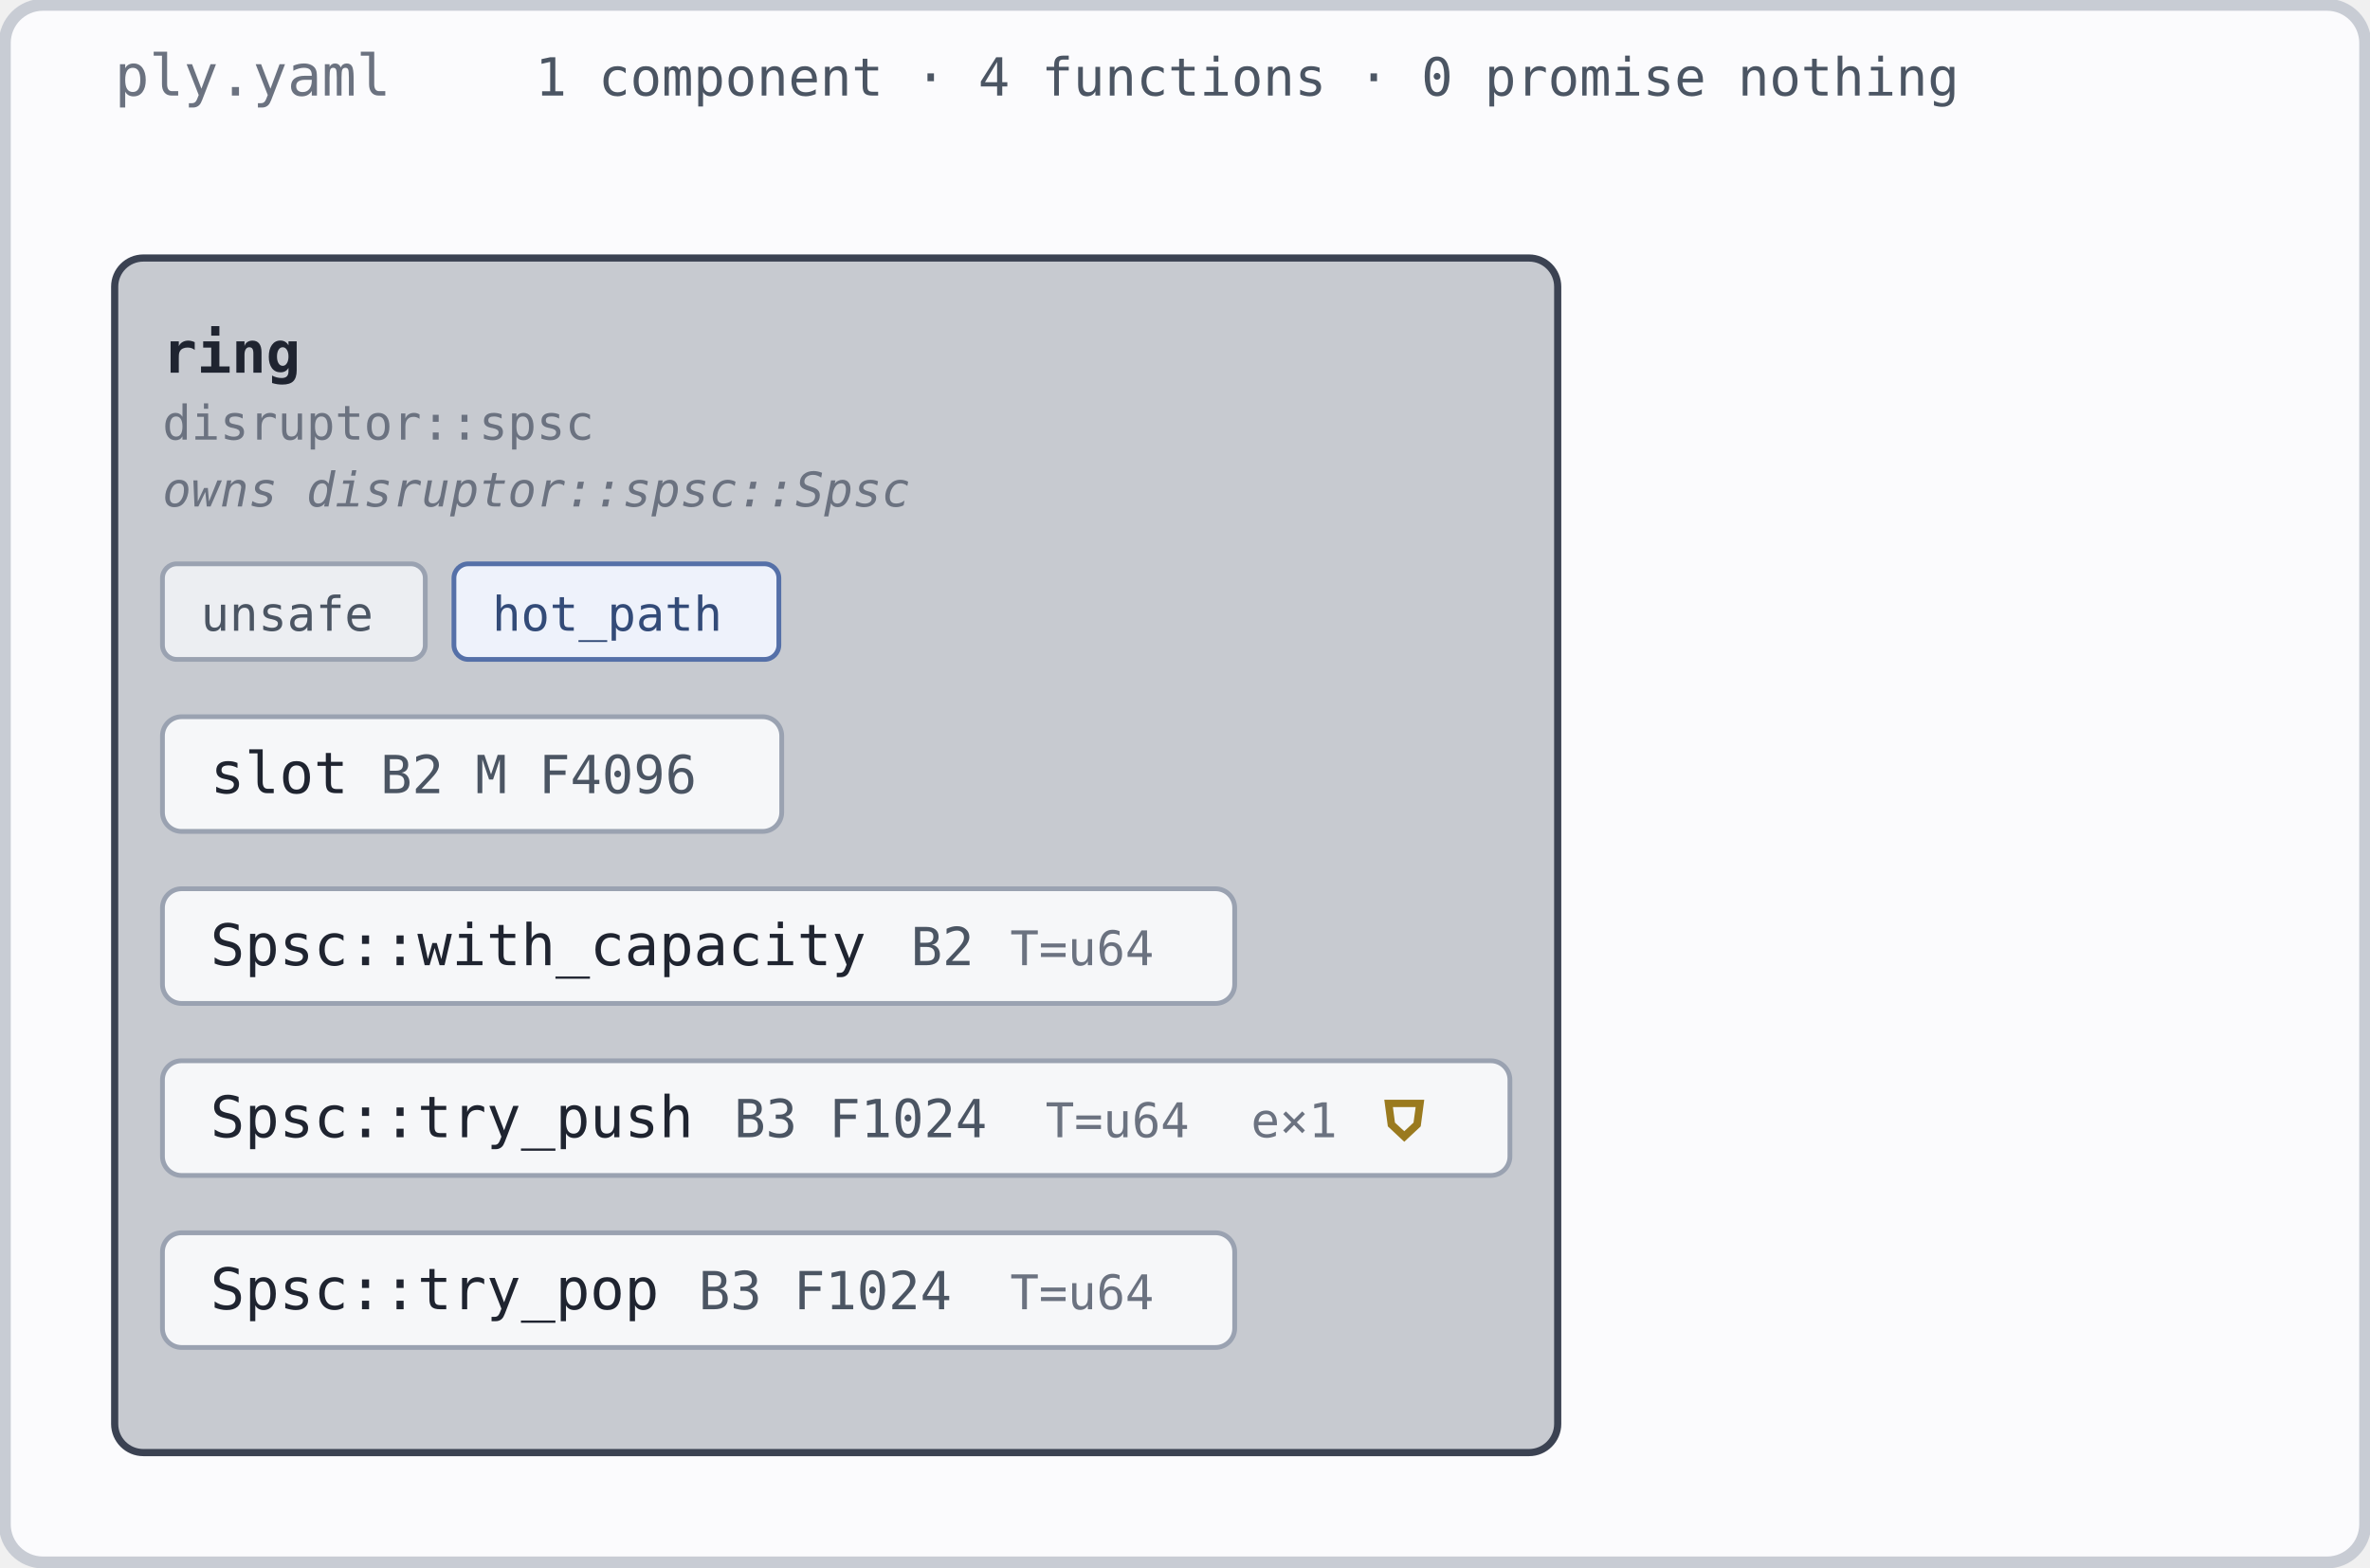
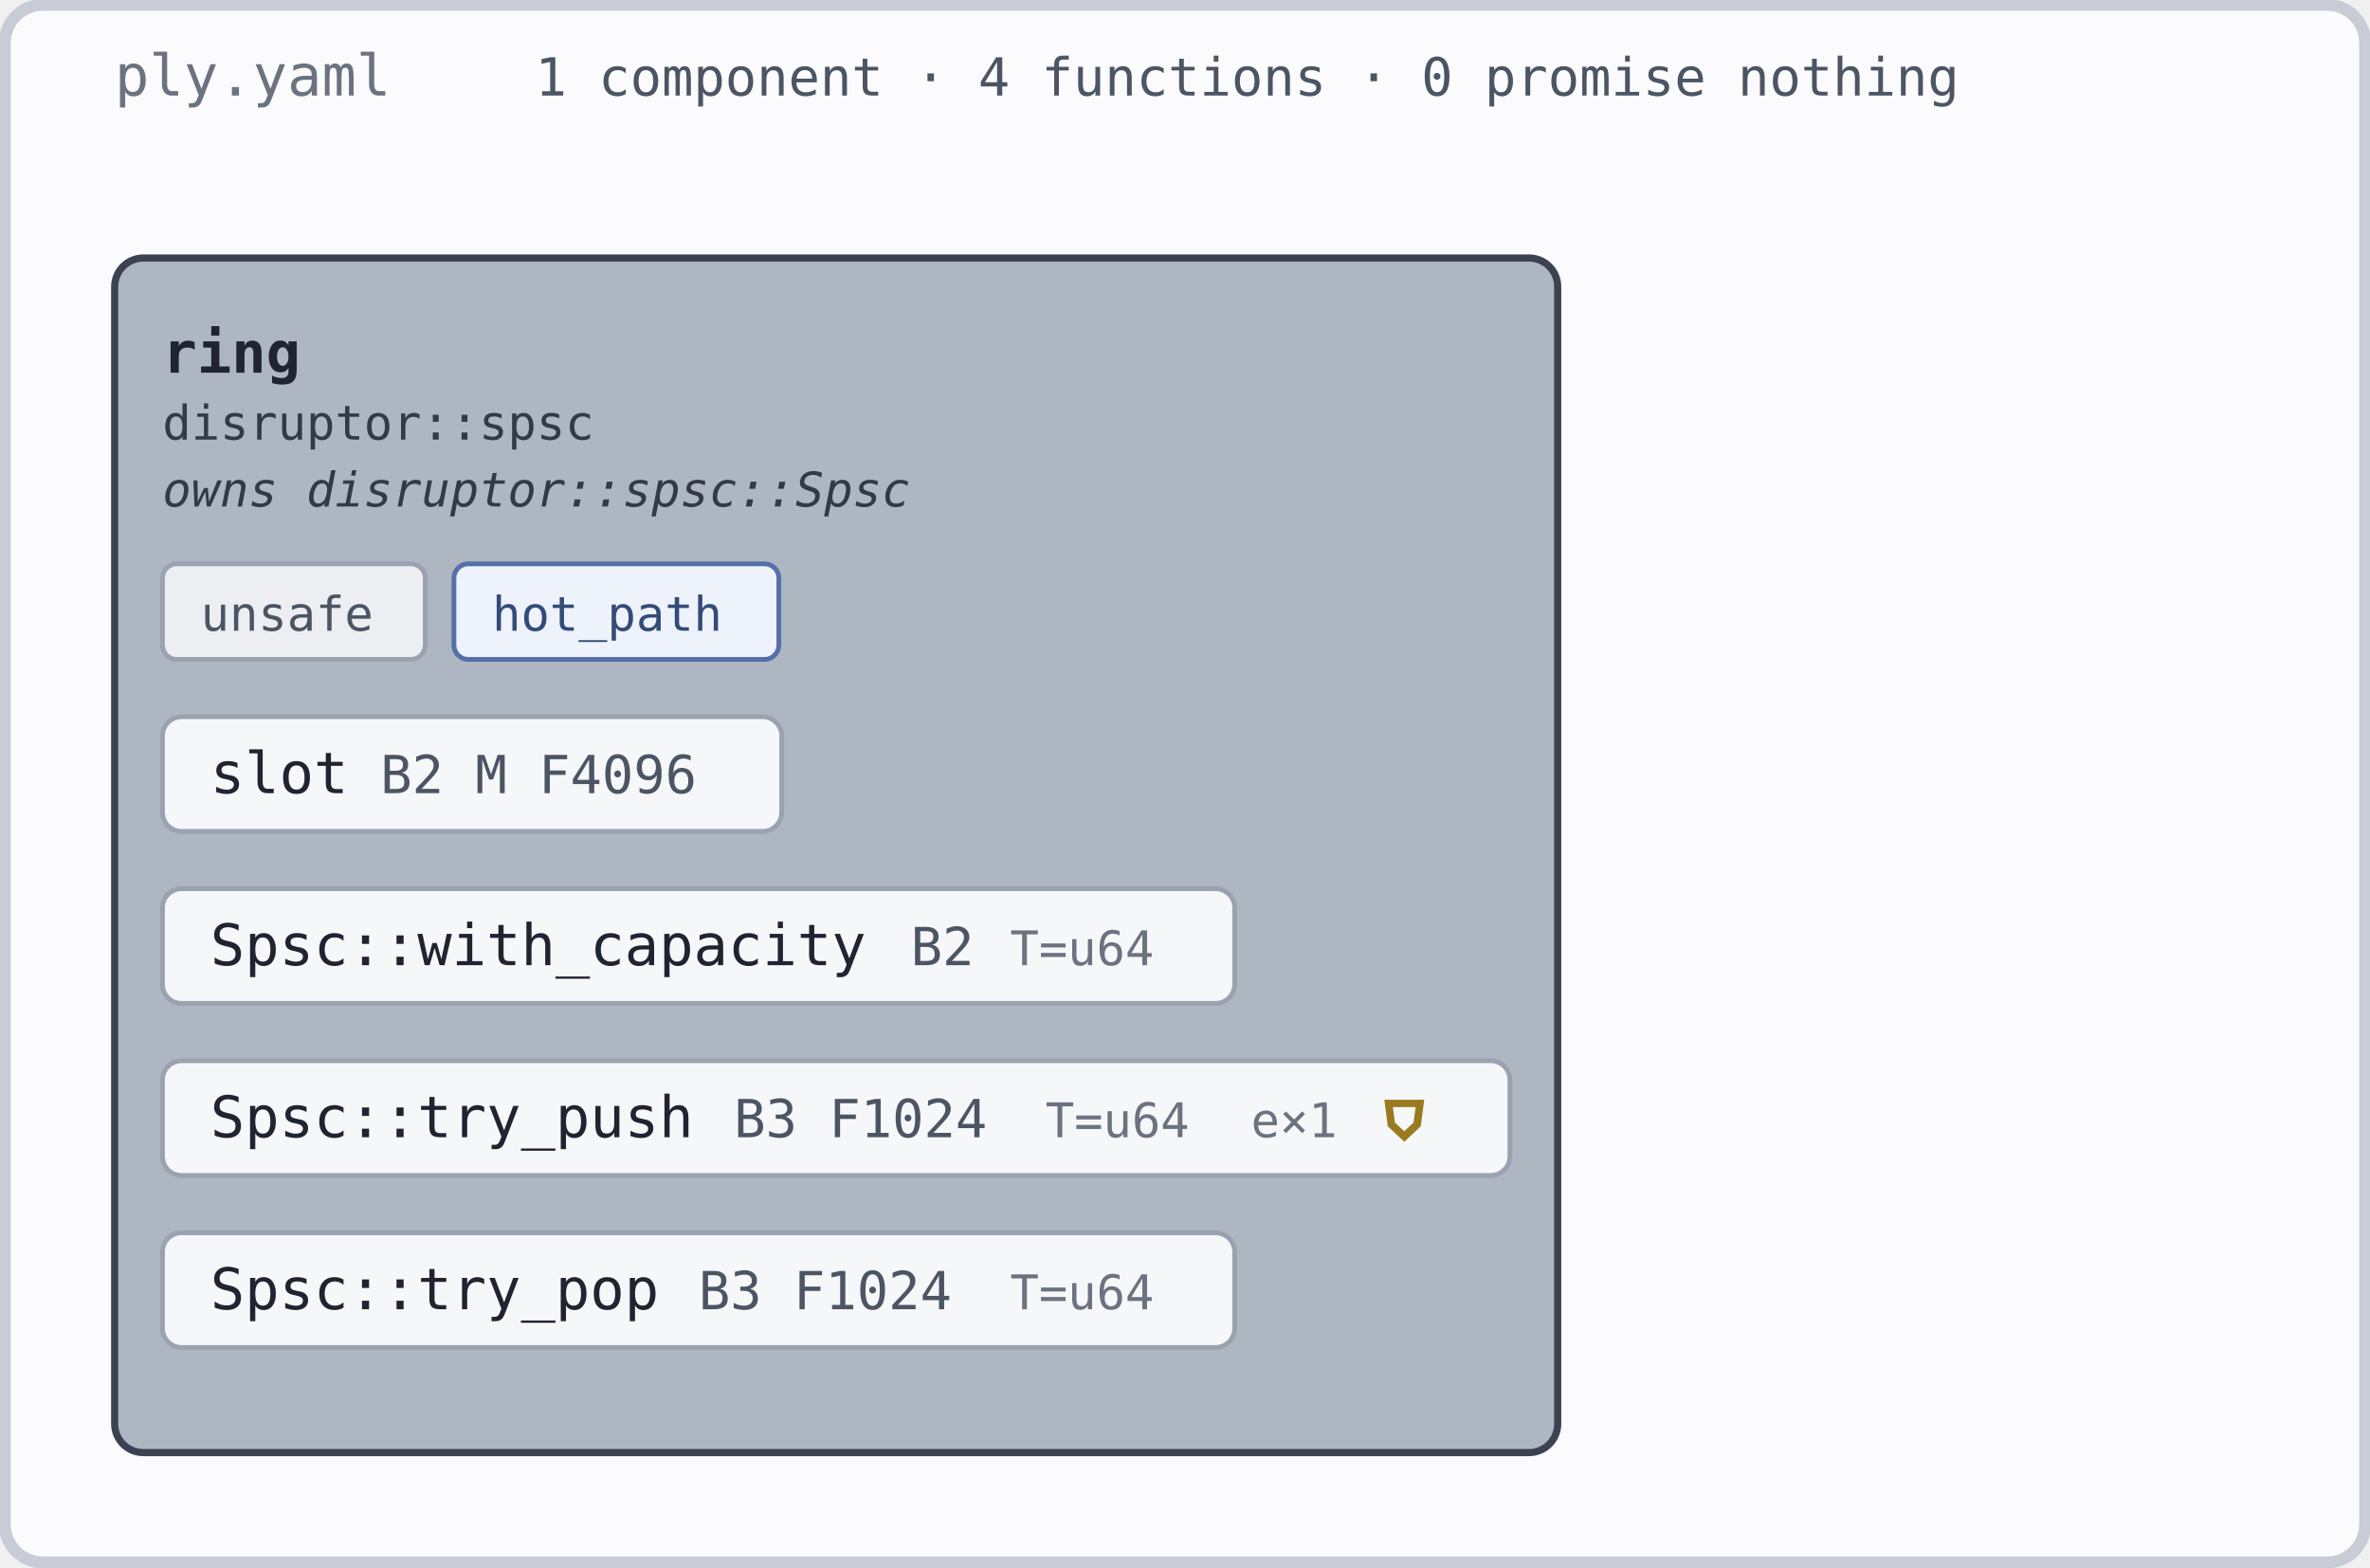
<svg xmlns="http://www.w3.org/2000/svg" width="496.0" height="328.0" viewBox="0 0 496.0 328.0" font-family="monospace" font-size="12">
-   <style>.workspace-frame{fill:#fbfbfd;stroke:#c8ccd4;stroke-width:2.5}.workspace-title{fill:#6b7280}.verdict-strip-text{fill:#4b5563;font-size:11px}.component-box{stroke:#3b4252;stroke-width:1.5}.hollow-box{stroke-dasharray:6 4}.collapsed-stack{stroke:#3b4252;stroke-width:1.5}.pure-seal{fill:none;stroke:#3b4252}.strict-notch{fill:#1f2430}.component-name{fill:#1f2430;font-weight:bold}.component-anchor{fill:#6b7280;font-size:10px}.component-owns{fill:#6b7280;font-size:10px;font-style:italic}.ceiling-unclaimed{fill:url(#unclaimed-hatch)}.ceiling-tested{fill:#f0f1f2}.ceiling-fuzzed{fill:#dfe1e4}.ceiling-bounded{fill:#c7cad0}.ceiling-proved{fill:#aab0b9}.contract-mark{fill:#1f2430}.fn-clause{font:11px ui-monospace,SFMono-Regular,Menlo,monospace;fill:#3c4658}.cap-badge rect{fill:#eceef2;stroke:#9aa2b1}.cap-badge text{fill:#4b5563;font-size:10px}.profile-tag rect{fill:#eef2fb;stroke:#5570a8}.profile-tag text{fill:#334b78;font-size:10px}.fn-chip-box{fill:#f6f7f9;stroke:#9aa2b1}.fn-chip-box-synth{fill:#ecdff5;stroke:#9aa2b1}.fn-name{fill:#1f2430}.fn-checks{fill:#4b5563;font-size:11px}.fn-check-with{fill:#6b7280;font-size:10px}.fn-examples{fill:#6b7280;font-size:10px}.fn-shield{fill:none;stroke:#9a7a1f;font-size:13px}.unresolved-pin circle,.registry-pin circle{fill:#fff6d8;stroke:#b08900}.pin-label{fill:#7a5c00;font-size:10px;text-anchor:middle}.edge-line{fill:none;stroke:#3b4252;stroke-width:1.5}.edge-label{fill:#3b4252;font-size:10px;text-anchor:middle}.deny-line{fill:none;stroke:#c9534f;stroke-width:1.5}.deny-bar{stroke:#c9534f;stroke-width:3}.deny-except{fill:#8f2f2c;font-size:10px;text-anchor:middle}.any-node circle{fill:#eceef2;stroke:#9aa2b1}.any-label{fill:#4b5563;text-anchor:middle}.external-box{fill:none;stroke:#3b4252;stroke-width:1.5}#arrow path{fill:#3b4252}@media (prefers-color-scheme: dark){.workspace-frame{fill:#15171c;stroke:#333947}.workspace-title{fill:#8b93a1}.verdict-strip-text{fill:#a3abb9}.component-box,.collapsed-stack,.external-box{stroke:#8891a3}.component-name{fill:#e6e9ef}.component-anchor,.component-owns{fill:#98a0ae}.ceiling-unclaimed{fill:url(#unclaimed-hatch-dark)}.ceiling-tested{fill:#242832}.ceiling-fuzzed{fill:#333947}.ceiling-bounded{fill:#464e60}.ceiling-proved{fill:#5b6479}.contract-mark{fill:#c8cede}.fn-clause{fill:#aab3c4}.cap-badge rect{fill:#252a35;stroke:#6d7686}.cap-badge text{fill:#b6bdca}.profile-tag rect{fill:#1d2532;stroke:#5570a8}.profile-tag text{fill:#9fb6dd}.fn-chip-box{fill:#1c1f27;stroke:#6d7686}.fn-chip-box-synth{fill:#2a2033;stroke:#6d7686}.fn-name{fill:#e6e9ef}.fn-checks{fill:#a3abb9}.fn-check-with,.fn-examples{fill:#8b93a1}.pure-seal,.strict-notch{fill:#c8cede}.pure-seal{fill:none;stroke:#c8cede}.edge-line{stroke:#98a0ae}.edge-label{fill:#a3abb9}.deny-line,.deny-bar{stroke:#e8524b}.deny-except{fill:#e8524b}.any-node circle{fill:#252a35;stroke:#6d7686}.any-label{fill:#a3abb9}.unresolved-pin circle,.registry-pin circle{fill:#2e2814;stroke:#d4a72c}.pin-label{fill:#e3c66b}#arrow path{fill:#98a0ae}}</style>
+   <style>.workspace-frame{fill:#fbfbfd;stroke:#c8ccd4;stroke-width:2.5}.workspace-title{fill:#6b7280}.verdict-strip-text{fill:#4b5563;font-size:11px}.component-box{stroke:#3b4252;stroke-width:1.5}.hollow-box{stroke-dasharray:6 4}.collapsed-stack{stroke:#3b4252;stroke-width:1.5}.pure-seal{fill:none;stroke:#3b4252}.strict-notch{fill:#1f2430}.component-name{fill:#1f2430;font-weight:bold}.component-anchor{fill:#333a45;font-size:10px}.component-owns{fill:#333a45;font-size:10px;font-style:italic}.ceiling-unclaimed{fill:url(#unclaimed-hatch)}.ceiling-tested{fill:#eef0f3}.ceiling-fuzzed{fill:#d2d7de}.ceiling-bounded{fill:#aeb6c2}.ceiling-proved{fill:#8792a3}.contract-mark{fill:#1f2430}.fn-clause{font:11px ui-monospace,SFMono-Regular,Menlo,monospace;fill:#3c4658}.cap-badge rect{fill:#eceef2;stroke:#9aa2b1}.cap-badge text{fill:#4b5563;font-size:10px}.profile-tag rect{fill:#eef2fb;stroke:#5570a8}.profile-tag text{fill:#334b78;font-size:10px}.fn-chip-box{fill:#f6f7f9;stroke:#9aa2b1}.fn-chip-box-synth{fill:#ecdff5;stroke:#9aa2b1}.fn-name{fill:#1f2430}.fn-checks{fill:#4b5563;font-size:11px}.fn-check-with{fill:#6b7280;font-size:10px}.fn-examples{fill:#6b7280;font-size:10px}.fn-shield{fill:none;stroke:#9a7a1f;font-size:13px}.unresolved-pin circle,.registry-pin circle{fill:#fff6d8;stroke:#b08900}.pin-label{fill:#7a5c00;font-size:10px;text-anchor:middle}.edge-line{fill:none;stroke:#3b4252;stroke-width:1.5}.edge-label{fill:#3b4252;font-size:10px;text-anchor:middle}.deny-line{fill:none;stroke:#c9534f;stroke-width:1.5}.deny-bar{stroke:#c9534f;stroke-width:3}.deny-except{fill:#8f2f2c;font-size:10px;text-anchor:middle}.any-node circle{fill:#eceef2;stroke:#9aa2b1}.any-label{fill:#4b5563;text-anchor:middle}.external-box{fill:none;stroke:#3b4252;stroke-width:1.5}#arrow path{fill:#3b4252}@media (prefers-color-scheme: dark){.workspace-frame{fill:#15171c;stroke:#333947}.workspace-title{fill:#8b93a1}.verdict-strip-text{fill:#a3abb9}.component-box,.collapsed-stack,.external-box{stroke:#8891a3}.component-name{fill:#e6e9ef}.component-anchor,.component-owns{fill:#98a0ae}.ceiling-unclaimed{fill:url(#unclaimed-hatch-dark)}.ceiling-tested{fill:#242832}.ceiling-fuzzed{fill:#333947}.ceiling-bounded{fill:#464e60}.ceiling-proved{fill:#5b6479}.contract-mark{fill:#c8cede}.fn-clause{fill:#aab3c4}.cap-badge rect{fill:#252a35;stroke:#6d7686}.cap-badge text{fill:#b6bdca}.profile-tag rect{fill:#1d2532;stroke:#5570a8}.profile-tag text{fill:#9fb6dd}.fn-chip-box{fill:#1c1f27;stroke:#6d7686}.fn-chip-box-synth{fill:#2a2033;stroke:#6d7686}.fn-name{fill:#e6e9ef}.fn-checks{fill:#a3abb9}.fn-check-with,.fn-examples{fill:#8b93a1}.pure-seal,.strict-notch{fill:#c8cede}.pure-seal{fill:none;stroke:#c8cede}.edge-line{stroke:#98a0ae}.edge-label{fill:#a3abb9}.deny-line,.deny-bar{stroke:#e8524b}.deny-except{fill:#e8524b}.any-node circle{fill:#252a35;stroke:#6d7686}.any-label{fill:#a3abb9}.unresolved-pin circle,.registry-pin circle{fill:#2e2814;stroke:#d4a72c}.pin-label{fill:#e3c66b}#arrow path{fill:#98a0ae}}</style>
  <defs>
    <marker id="arrow" viewBox="0 0 10 10" refX="8" refY="5" markerWidth="7" markerHeight="7" orient="auto-start-reverse">
      <path d="M 0 0 L 10 5 L 0 10 z" />
    </marker>
    <pattern id="unclaimed-hatch" patternUnits="userSpaceOnUse" width="8" height="8" patternTransform="rotate(45)">
      <rect width="8" height="8" fill="#fff" />
      <line x1="0" y1="0" x2="0" y2="8" stroke="#c8ccd4" stroke-width="2" />
    </pattern>
    <pattern id="unclaimed-hatch-dark" patternUnits="userSpaceOnUse" width="8" height="8" patternTransform="rotate(45)">
      <rect width="8" height="8" fill="#15171c" />
      <line x1="0" y1="0" x2="0" y2="8" stroke="#4a5262" stroke-width="2" />
    </pattern>
  </defs>
  <rect class="workspace-frame" x="1" y="1" width="494.0" height="326.0" rx="8" />
  <g>
    <text class="workspace-title" x="24.0" y="20">ply.yaml</text>
  </g>
  <g class="verdict-strip">
    <text class="verdict-strip-text" x="112.0" y="20">1 component · 4 functions · 0 promise nothing</text>
  </g>
  <g transform="translate(24.0,54.0)">
    <g class="component" data-name="ring">
      <rect class="component-box ceiling-bounded" x="0" y="0" width="302.0" height="250.0" rx="6" />
      <text class="component-name" x="10.0" y="24.0">ring</text>
      <text class="component-anchor" x="10.0" y="38.0">disruptor::spsc</text>
      <text class="component-owns" x="10.0" y="52.0">owns disruptor::spsc::Spsc</text>
      <g class="cap-badge">
        <rect x="10.0" y="64.0" width="55.0" height="20.0" rx="3" />
        <text x="18.0" y="78.0">unsafe</text>
      </g>
      <g class="profile-tag">
        <rect x="71.0" y="64.0" width="68.0" height="20.0" rx="3" />
        <text x="79.0" y="78.0">hot_path</text>
      </g>
      <g transform="translate(10.0,96.0)">
        <g class="fn-chip" data-fn="slot">
          <rect class="fn-chip-box" x="0" y="0" width="129.6" height="24.0" rx="4" />
          <text class="fn-name" x="10.0" y="16.0">slot</text>
          <text class="fn-checks" x="45.6" y="16.0">B2 M F4096</text>
        </g>
      </g>
      <g transform="translate(10.0,132.0)">
        <g class="fn-chip" data-fn="Spsc::with_capacity">
          <rect class="fn-chip-box" x="0" y="0" width="224.4" height="24.0" rx="4" />
          <text class="fn-name" x="10.0" y="16.0">Spsc::with_capacity</text>
          <text class="fn-checks" x="156.6" y="16.0">B2</text>
          <text class="fn-check-with" x="177.4" y="16.0">T=u64</text>
        </g>
      </g>
      <g transform="translate(10.0,168.0)">
        <g class="fn-chip" data-fn="Spsc::try_push">
          <rect class="fn-chip-box" x="0" y="0" width="282.0" height="24.0" rx="4" />
          <text class="fn-name" x="10.0" y="16.0">Spsc::try_push</text>
          <text class="fn-checks" x="119.6" y="16.0">B3 F1024</text>
          <text class="fn-check-with" x="184.8" y="16.0">T=u64</text>
          <text class="fn-examples" x="227.8" y="16.0">e×1</text>
          <g class="fn-shield">
            <text x="256.0" y="16.0">⛉</text>
          </g>
        </g>
      </g>
      <g transform="translate(10.0,204.0)">
        <g class="fn-chip" data-fn="Spsc::try_pop">
          <rect class="fn-chip-box" x="0" y="0" width="224.4" height="24.0" rx="4" />
          <text class="fn-name" x="10.0" y="16.0">Spsc::try_pop</text>
          <text class="fn-checks" x="112.2" y="16.0">B3 F1024</text>
          <text class="fn-check-with" x="177.4" y="16.0">T=u64</text>
        </g>
      </g>
    </g>
  </g>
</svg>
